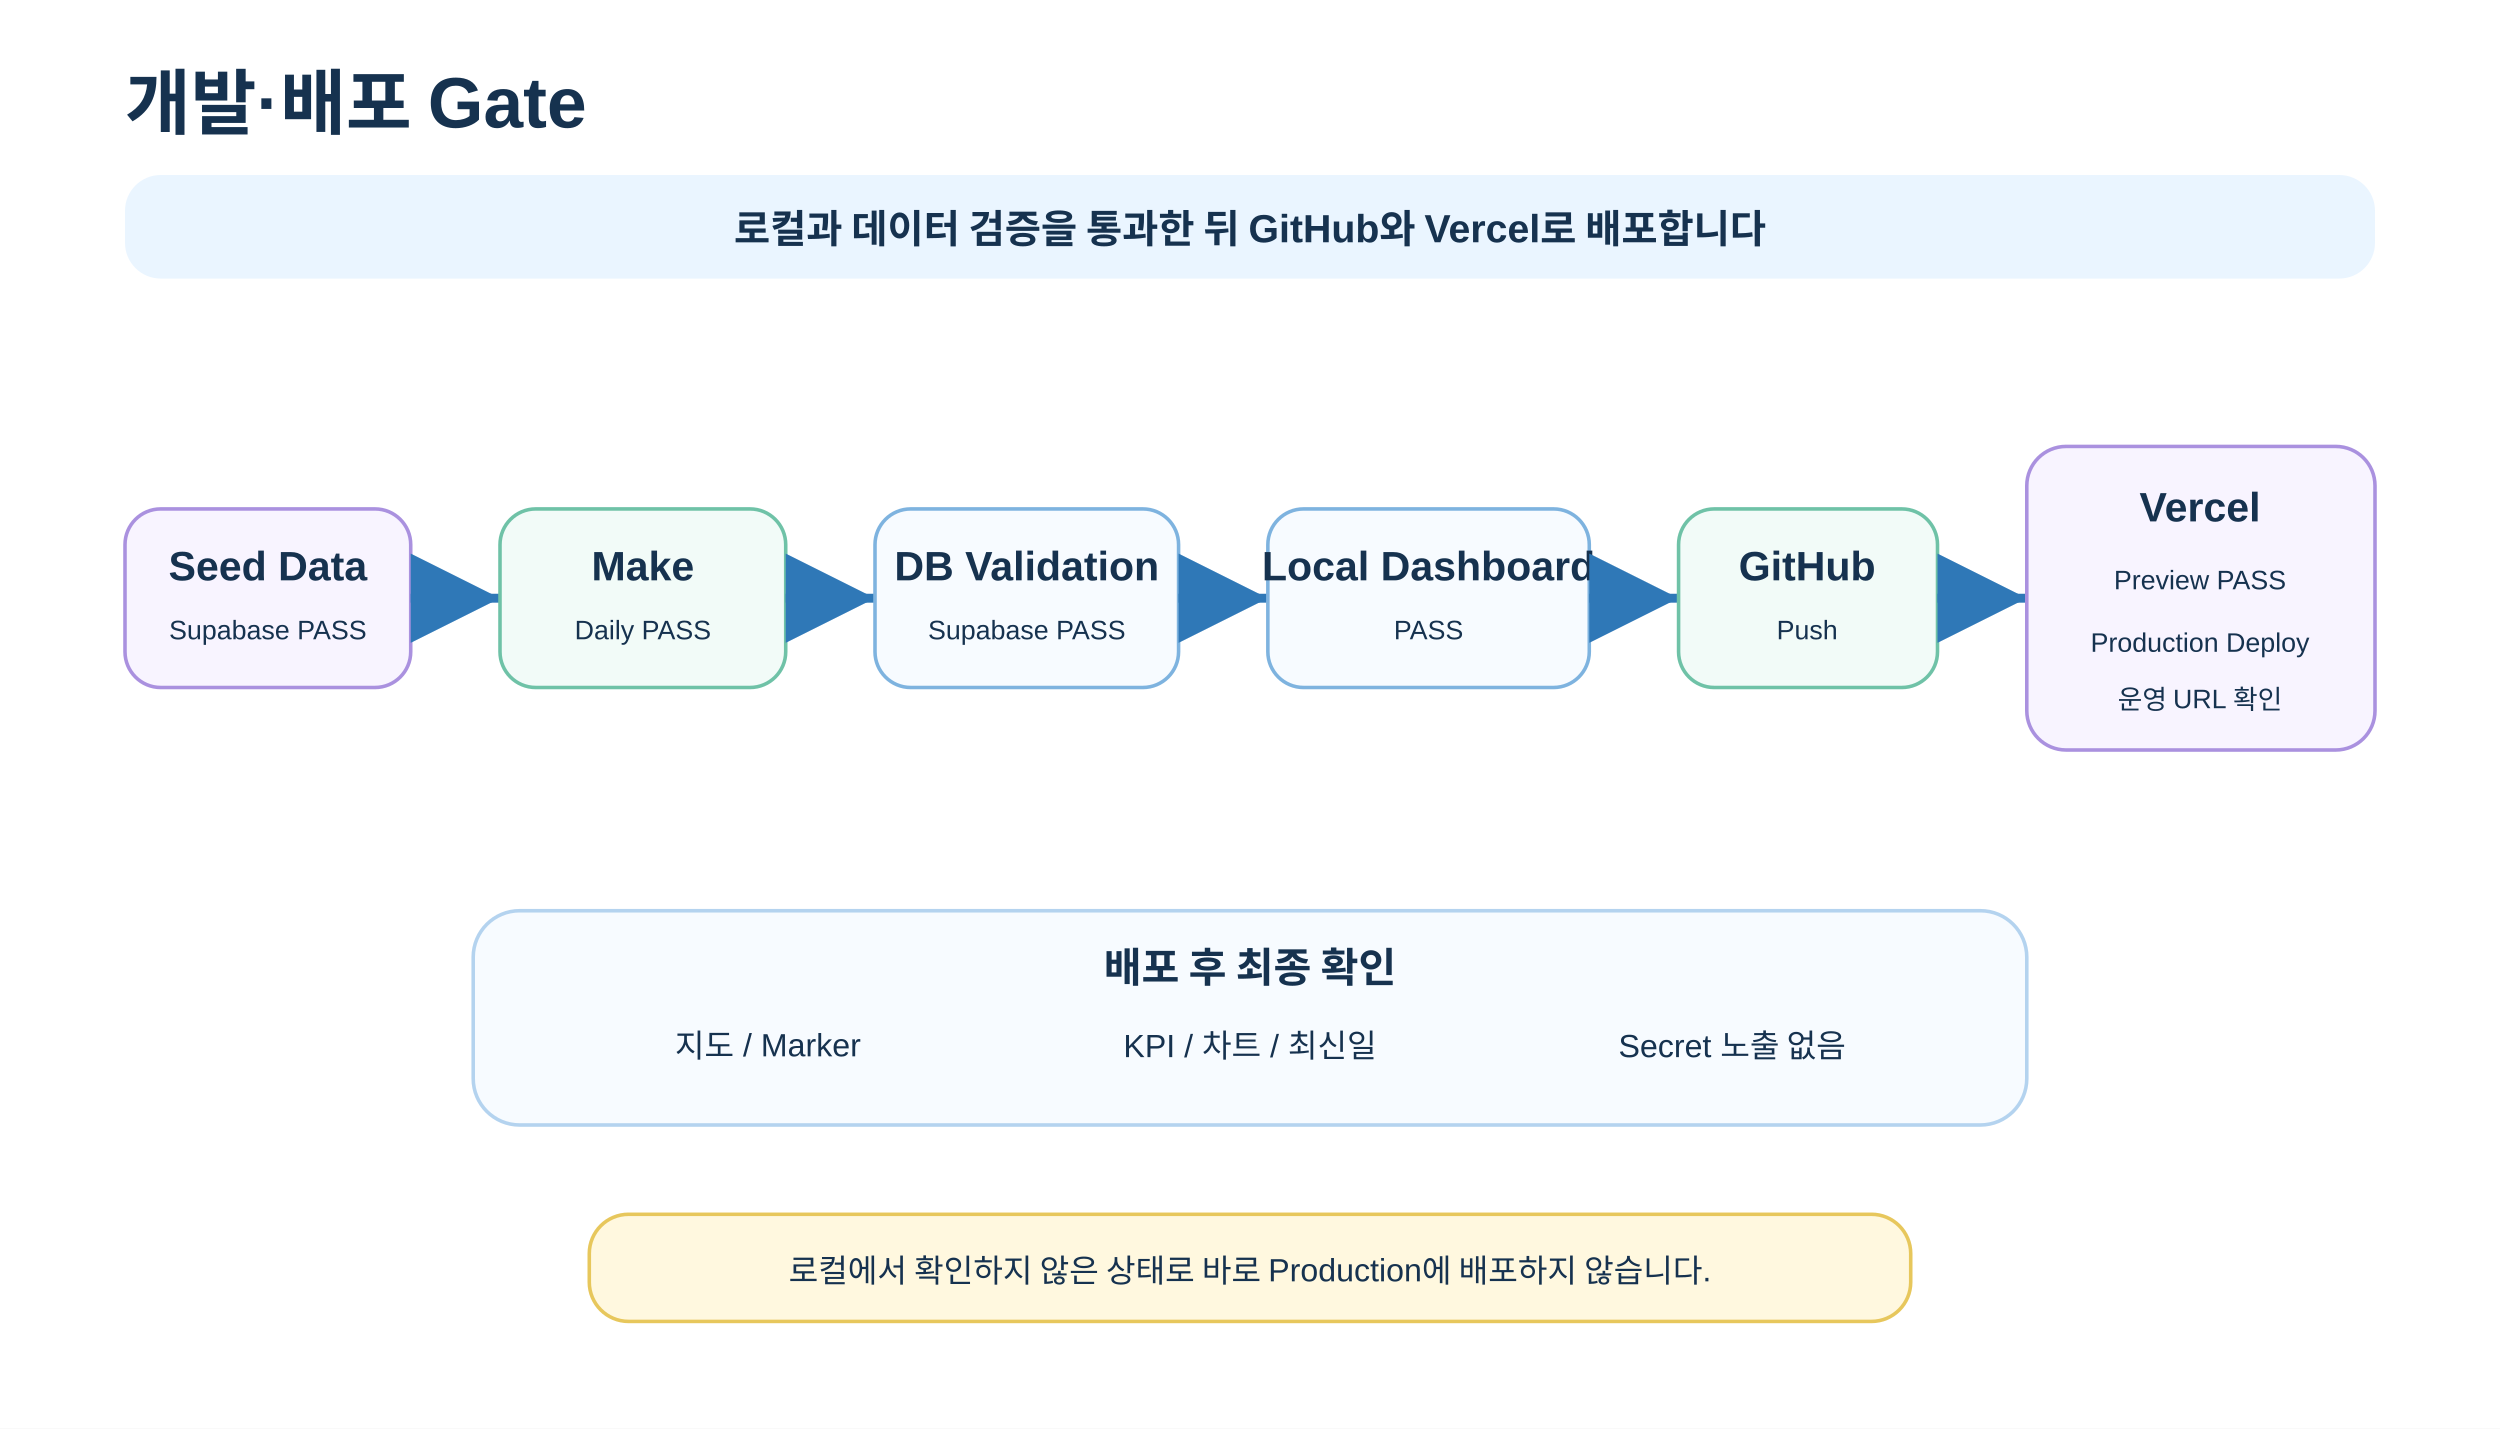
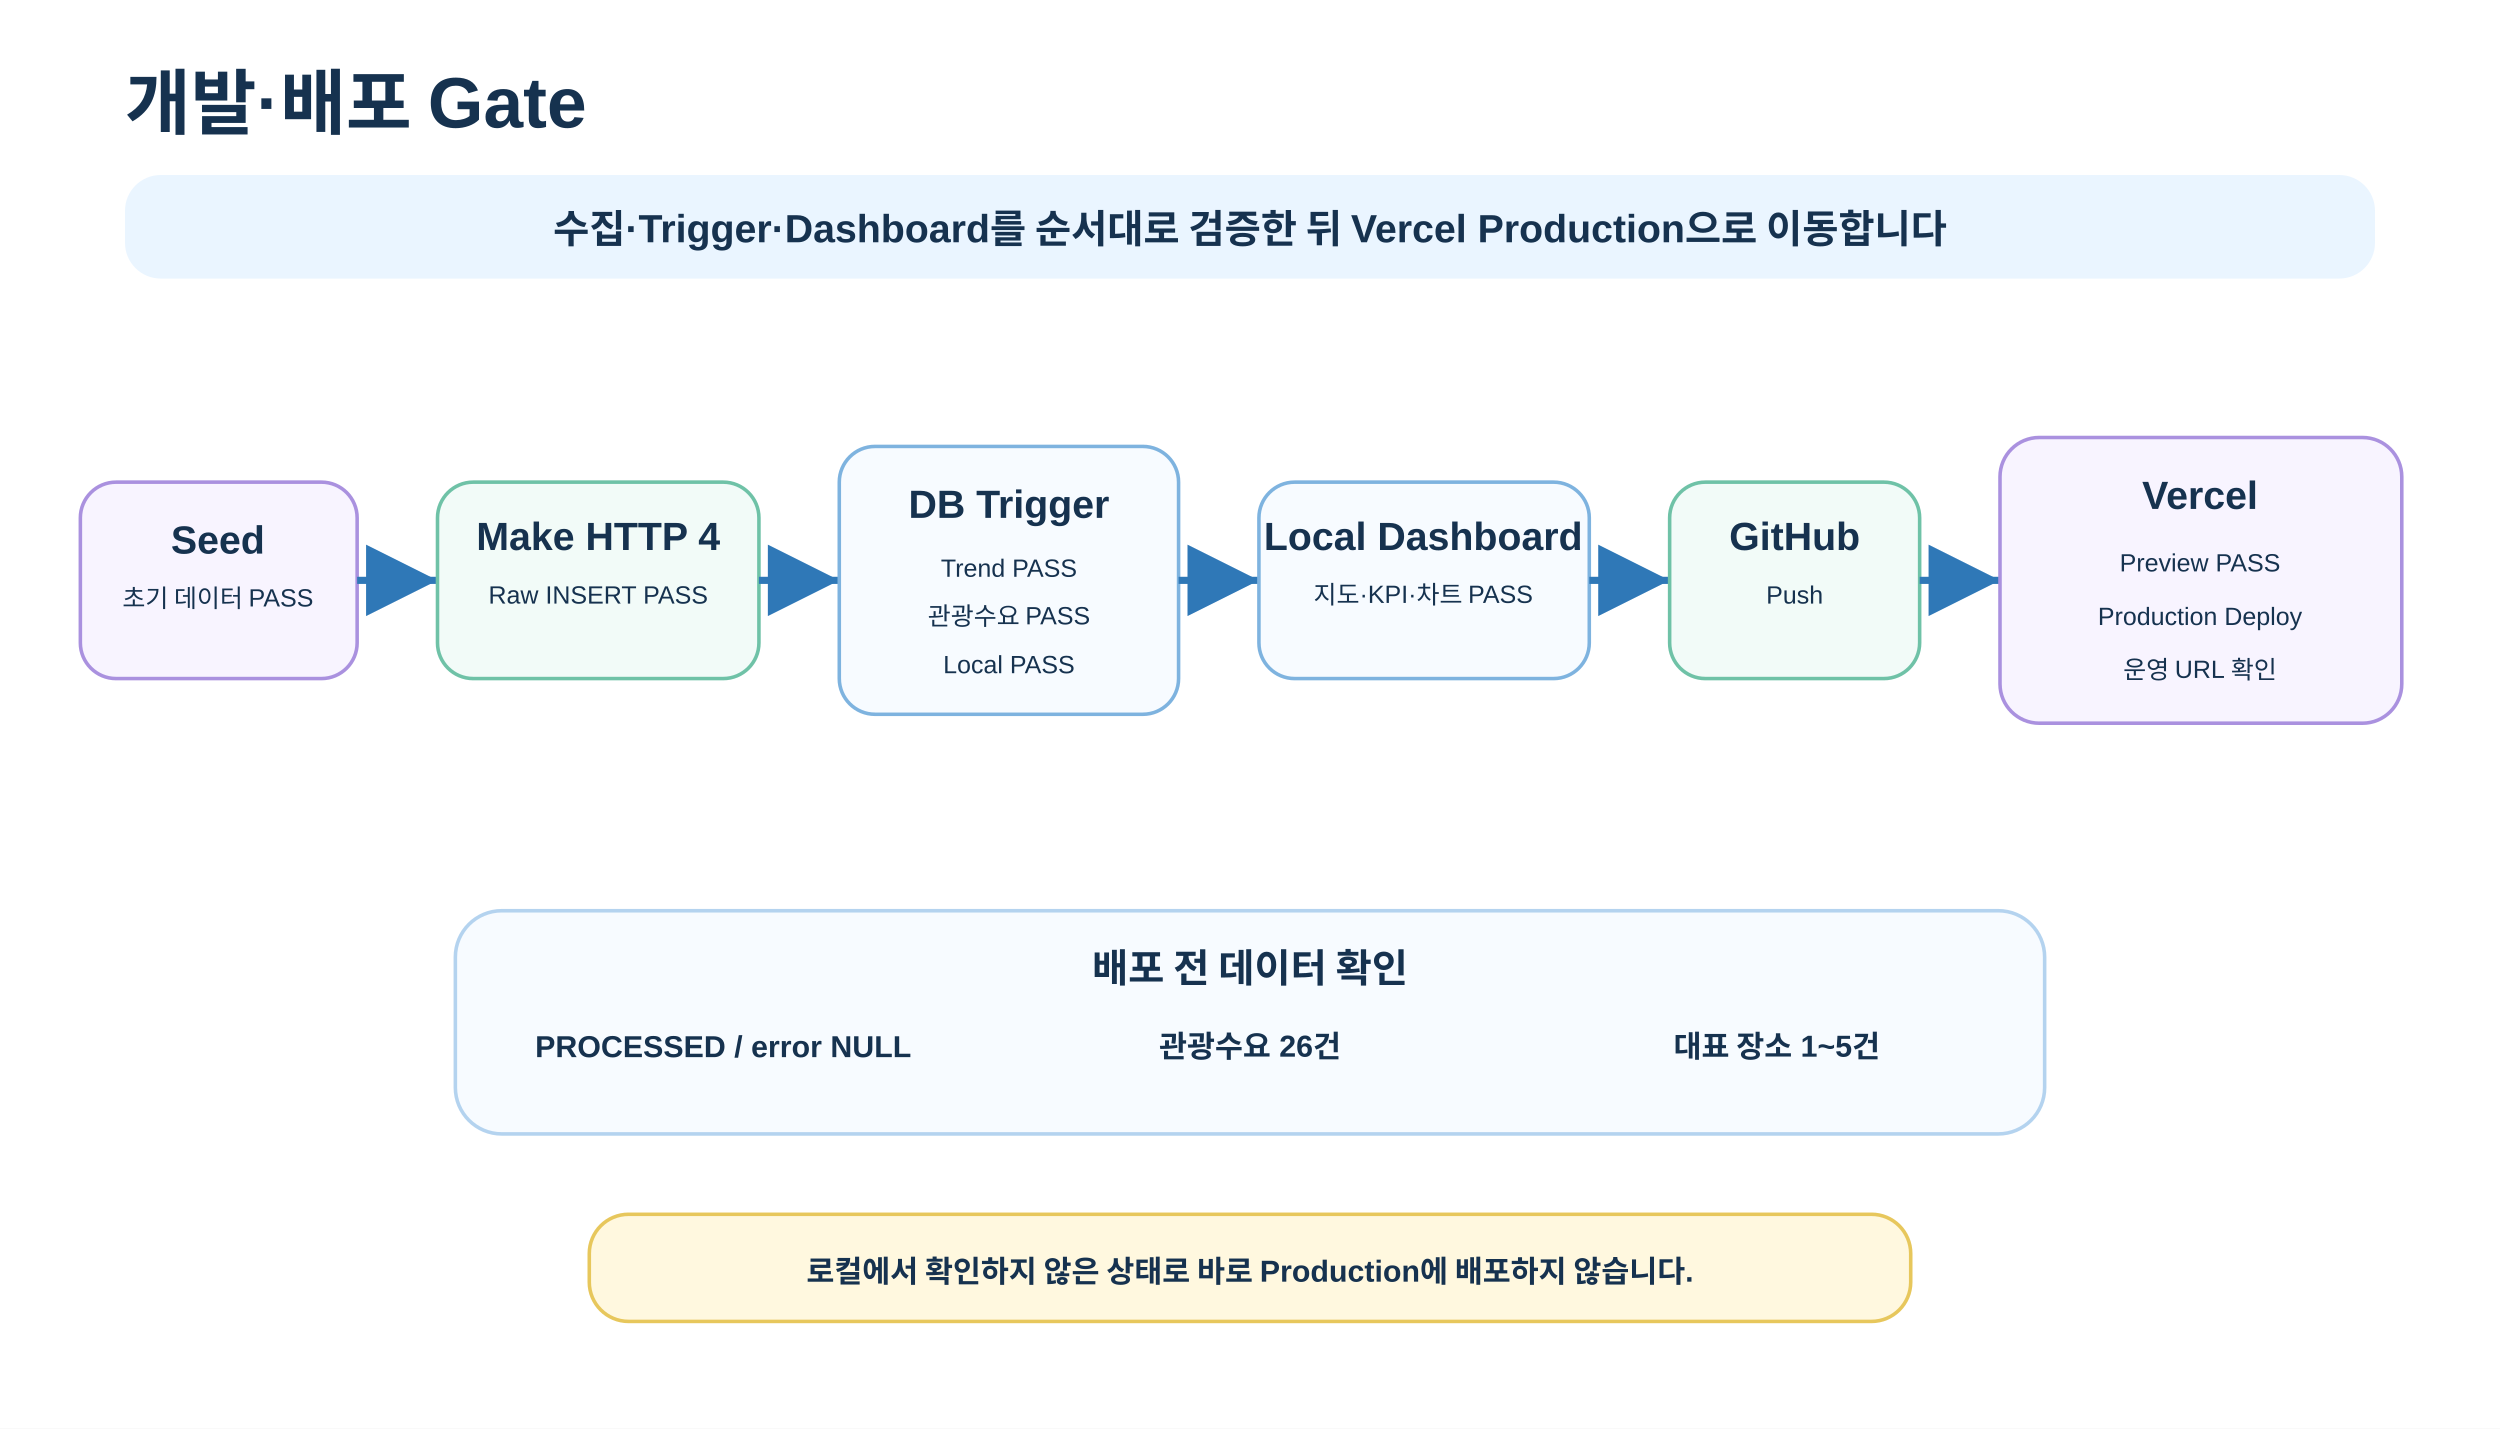
<svg xmlns="http://www.w3.org/2000/svg" width="1400" height="800" viewBox="0 0 1400 800">
  <rect width="1400" height="800" fill="#ffffff" />
-   <style>
- .t{font-family:Arial,'Noto Sans KR',sans-serif;fill:#16324f}
- .title{font-size:40px;font-weight:700}
- .sub{font-size:22px;font-weight:600}
- .h{font-size:23px;font-weight:700}
- .b{font-size:18px;font-weight:500}
- .s{font-size:15px;font-weight:500}
- .box{fill:#f7fbff;stroke:#7eb3df;stroke-width:2}
- .box2{fill:#f2fbf8;stroke:#6fc2a7;stroke-width:2}
- .box3{fill:#f8f4ff;stroke:#aa91df;stroke-width:2}
- .note{fill:#fff8df;stroke:#e7c75c;stroke-width:2}
- .arrow{stroke:#2f78b7;stroke-width:5;fill:none;marker-end:url(#a)}
- .arrow2{stroke:#2a9d78;stroke-width:5;fill:none;marker-end:url(#b)}
- </style>
+   <style>.t{font-family:Arial,'Noto Sans KR',sans-serif;fill:#16324f}.title{font-size:40px;font-weight:700}.sub{font-size:22px;font-weight:600}.h{font-size:22px;font-weight:700}.b{font-size:17px;font-weight:600}.s{font-size:14px;font-weight:500}.box{fill:#f7fbff;stroke:#7eb3df;stroke-width:2}.box2{fill:#f2fbf8;stroke:#6fc2a7;stroke-width:2}.box3{fill:#f8f4ff;stroke:#aa91df;stroke-width:2}.note{fill:#fff8df;stroke:#e7c75c;stroke-width:2}.a{stroke:#2f78b7;stroke-width:4;fill:none;marker-end:url(#m)}</style>
  <defs>
-     <marker id="a" markerWidth="12" markerHeight="12" refX="10" refY="5" orient="auto">
-       <path d="M0,0 L10,5 L0,10 z" fill="#2f78b7" />
-     </marker>
-     <marker id="b" markerWidth="12" markerHeight="12" refX="10" refY="5" orient="auto">
-       <path d="M0,0 L10,5 L0,10 z" fill="#2a9d78" />
+     <marker id="m" markerWidth="12" markerHeight="12" refX="10" refY="5" orient="auto">
+       <path d="M0,0 L10,5 L0,10z" fill="#2f78b7" />
    </marker>
  </defs>
  <text x="70" y="72" class="t title">개발·배포 Gate</text>
  <rect x="70" y="98" width="1260" height="58" rx="20" fill="#eaf5ff" />
-   <text x="700" y="136" text-anchor="middle" class="t sub">로컬과 데이터 검증을 통과한 뒤 GitHub와 Vercel로 배포합니다</text>
-   <rect x="70" y="285" width="160" height="100" rx="20" class="box3" />
-   <text x="150" y="325" text-anchor="middle" class="t h">Seed Data</text>
-   <text x="150" y="358" text-anchor="middle" class="t s">Supabase PASS</text>
-   <path d="M230 335 L280 335" class="arrow" />
-   <rect x="280" y="285" width="160" height="100" rx="20" class="box2" />
-   <text x="360" y="325" text-anchor="middle" class="t h">Make</text>
-   <text x="360" y="358" text-anchor="middle" class="t s">Daily PASS</text>
-   <path d="M440 335 L490 335" class="arrow" />
-   <rect x="490" y="285" width="170" height="100" rx="20" class="box" />
-   <text x="575" y="325" text-anchor="middle" class="t h">DB Validation</text>
-   <text x="575" y="358" text-anchor="middle" class="t s">Supabase PASS</text>
-   <path d="M660 335 L710 335" class="arrow" />
-   <rect x="710" y="285" width="180" height="100" rx="20" class="box" />
-   <text x="800" y="325" text-anchor="middle" class="t h">Local Dashboard</text>
-   <text x="800" y="358" text-anchor="middle" class="t s">PASS</text>
-   <path d="M890 335 L940 335" class="arrow" />
-   <rect x="940" y="285" width="145" height="100" rx="20" class="box2" />
-   <text x="1012" y="325" text-anchor="middle" class="t h">GitHub</text>
-   <text x="1012" y="358" text-anchor="middle" class="t s">Push</text>
-   <path d="M1085 335 L1135 335" class="arrow" />
-   <rect x="1135" y="250" width="195" height="170" rx="22" class="box3" />
-   <text x="1232" y="292" text-anchor="middle" class="t h">Vercel</text>
-   <text x="1232" y="330" text-anchor="middle" class="t s">Preview PASS</text>
-   <text x="1232" y="365" text-anchor="middle" class="t s">Production Deploy</text>
-   <text x="1232" y="397" text-anchor="middle" class="t s">운영 URL 확인</text>
-   <rect x="265" y="510" width="870" height="120" rx="26" fill="#f7fbff" stroke="#b4d3ef" stroke-width="2" />
-   <text x="700" y="550" text-anchor="middle" class="t h">배포 후 최종 확인</text>
-   <text x="430" y="592" text-anchor="middle" class="t b">지도 / Marker</text>
-   <text x="700" y="592" text-anchor="middle" class="t b">KPI / 차트 / 최신일</text>
-   <text x="970" y="592" text-anchor="middle" class="t b">Secret 노출 없음</text>
+   <text x="700" y="136" text-anchor="middle" class="t sub">수집·Trigger·Dashboard를 순서대로 검증한 뒤 Vercel Production으로 이동합니다</text>
+   <rect x="45" y="270" width="155" height="110" rx="20" class="box3" />
+   <text x="122" y="310" text-anchor="middle" class="t h">Seed</text>
+   <text x="122" y="340" text-anchor="middle" class="t s">초기 데이터 PASS</text>
+   <path d="M200 325 L245 325" class="a" />
+   <rect x="245" y="270" width="180" height="110" rx="20" class="box2" />
+   <text x="335" y="308" text-anchor="middle" class="t h">Make HTTP 4</text>
+   <text x="335" y="338" text-anchor="middle" class="t s">Raw INSERT PASS</text>
+   <path d="M425 325 L470 325" class="a" />
+   <rect x="470" y="250" width="190" height="150" rx="20" class="box" />
+   <text x="565" y="290" text-anchor="middle" class="t h">DB Trigger</text>
+   <text x="565" y="323" text-anchor="middle" class="t s">Trend PASS</text>
+   <text x="565" y="350" text-anchor="middle" class="t s">관광수요 PASS</text>
+   <text x="565" y="377" text-anchor="middle" class="t s">Local PASS</text>
+   <path d="M660 325 L705 325" class="a" />
+   <rect x="705" y="270" width="185" height="110" rx="20" class="box" />
+   <text x="797" y="308" text-anchor="middle" class="t h">Local Dashboard</text>
+   <text x="797" y="338" text-anchor="middle" class="t s">지도·KPI·차트 PASS</text>
+   <path d="M890 325 L935 325" class="a" />
+   <rect x="935" y="270" width="140" height="110" rx="20" class="box2" />
+   <text x="1005" y="308" text-anchor="middle" class="t h">GitHub</text>
+   <text x="1005" y="338" text-anchor="middle" class="t s">Push</text>
+   <path d="M1075 325 L1120 325" class="a" />
+   <rect x="1120" y="245" width="225" height="160" rx="22" class="box3" />
+   <text x="1232" y="285" text-anchor="middle" class="t h">Vercel</text>
+   <text x="1232" y="320" text-anchor="middle" class="t s">Preview PASS</text>
+   <text x="1232" y="350" text-anchor="middle" class="t s">Production Deploy</text>
+   <text x="1232" y="380" text-anchor="middle" class="t s">운영 URL 확인</text>
+   <rect x="255" y="510" width="890" height="125" rx="26" fill="#f7fbff" stroke="#b4d3ef" stroke-width="2" />
+   <text x="700" y="550" text-anchor="middle" class="t h">배포 전 데이터 확인</text>
+   <text x="405" y="592" text-anchor="middle" class="t b">PROCESSED / error NULL</text>
+   <text x="700" y="592" text-anchor="middle" class="t b">관광수요 26건</text>
+   <text x="995" y="592" text-anchor="middle" class="t b">대표 장소 1~5건</text>
  <rect x="330" y="680" width="740" height="60" rx="22" class="note" />
  <text x="700" y="718" text-anchor="middle" class="t b">로컬에서 확인하지 않은 상태로 바로 Production에 배포하지 않습니다.</text>
</svg>
